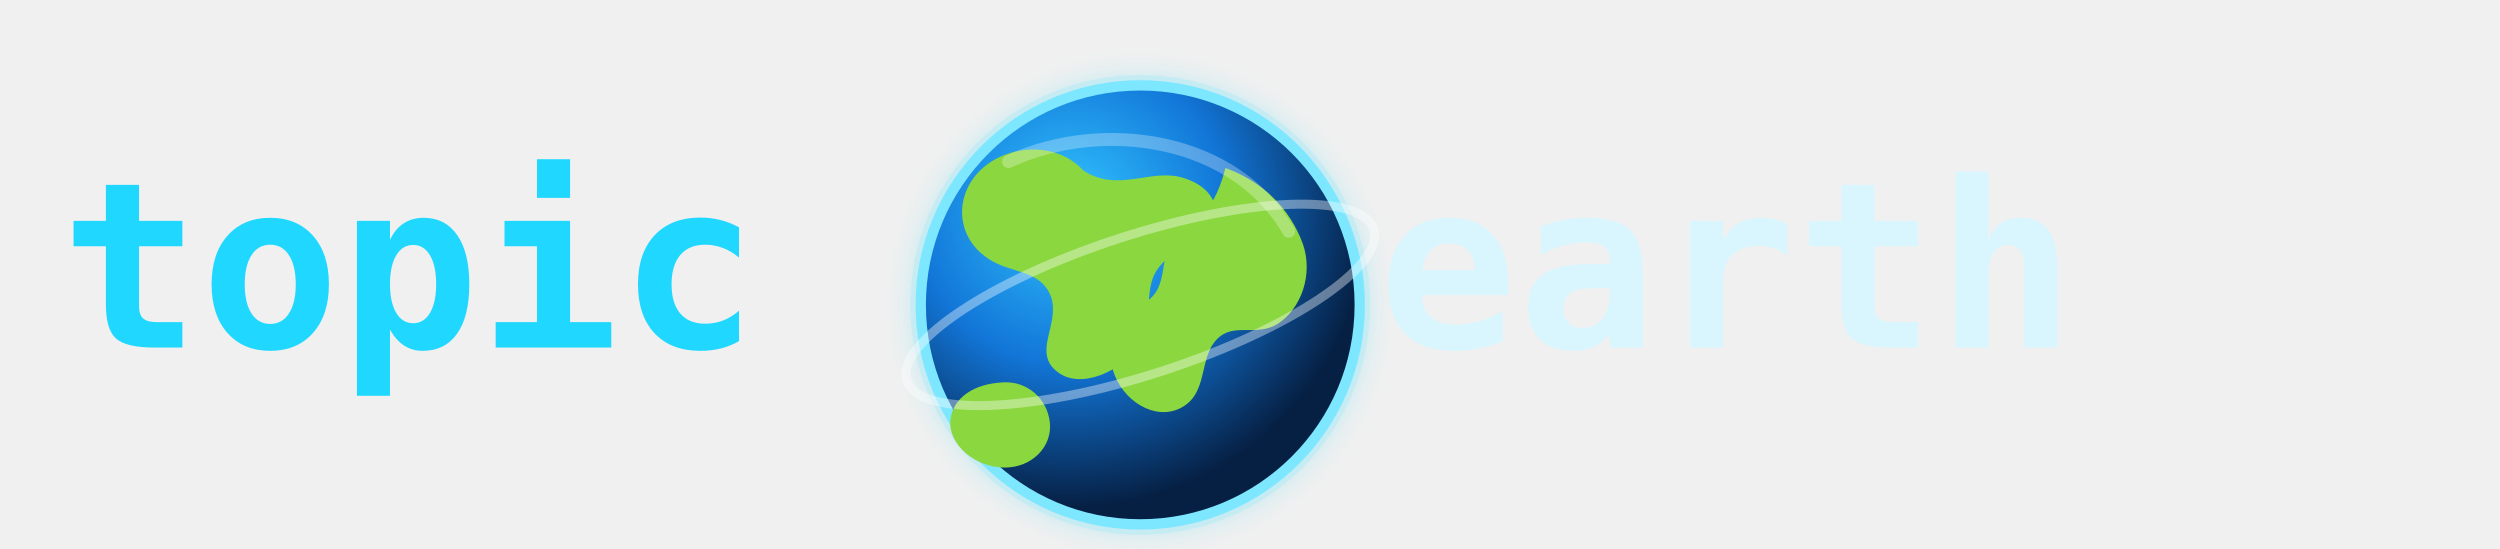
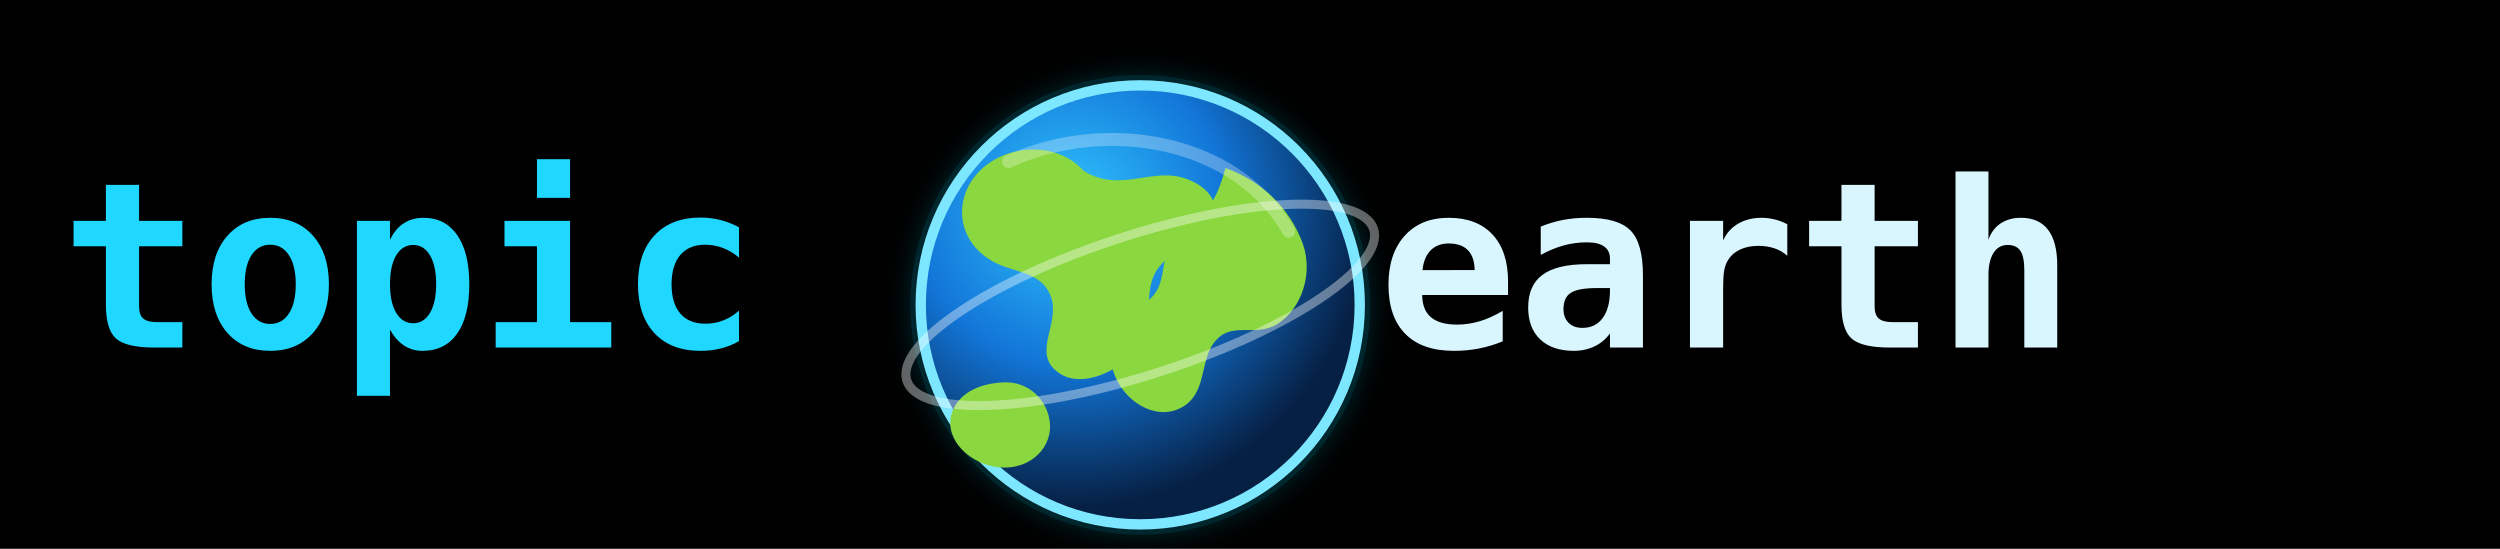
<svg xmlns="http://www.w3.org/2000/svg" width="820" height="180" viewBox="0 0 820 180" role="img">
+   <rect width="820" height="180" fill="#000000" />
  <g transform="translate(20 20)">
    <text x="0" y="94" fill="#20d8ff" font-size="76" style="font-family: 'Space Mono', Consolas, monospace; font-weight: 700; letter-spacing: 0;">topic</text>
    <defs>
      <radialGradient id="ocean-world" cx="34%" cy="28%" r="68%">
        <stop offset="0" stop-color="#31c5ff" />
        <stop offset="0.52" stop-color="#1276d8" />
        <stop offset="1" stop-color="#062044" />
      </radialGradient>
      <filter id="softGlow" x="-40%" y="-40%" width="180%" height="180%">
        <feGaussianBlur stdDeviation="10" result="blur" />
        <feMerge>
          <feMergeNode in="blur" />
          <feMergeNode in="SourceGraphic" />
        </feMerge>
      </filter>
    </defs>
    <g transform="translate(354 80) scale(0.4235294) translate(-256 -256)">
      <circle cx="256" cy="256" r="178" fill="#00d5ff" opacity="0.18" filter="url(#softGlow)" />
      <circle cx="256" cy="256" r="170" fill="url(#ocean-world)" stroke="#7de7ff" stroke-width="8" />
      <g transform="rotate(0 256 256)">
        <g class="continents" fill="#8bd73f">
          <path d="M212 152c-22-24-62-20-82 2-18 20-16 50 8 66 17 12 41 8 49 30 7 21-15 43 5 58 18 14 50-1 62-20 15-24 2-45 18-63 13-15 35-12 41-33 6-19-10-31-26-35-24-6-49 12-75-5z" />
          <path d="M322 150c28 10 50 31 60 59 8 23-1 50-20 62-17 10-34-2-47 12-14 15-6 42-28 53-20 10-45-6-52-29-8-25 7-41 25-53 20-13 8-35 25-54 11-13 26-8 37-50z" />
          <path d="M150 316c19-1 34 13 36 31 2 19-14 35-35 35-23 0-44-18-42-37 2-17 18-28 41-29z" />
        </g>
      </g>
      <ellipse cx="256" cy="256" rx="190" ry="54" fill="none" stroke="rgba(255,255,255,0.38)" stroke-width="7" transform="rotate(-18 256 256)" />
      <path d="M154 145c74-34 176-18 217 54" fill="none" stroke="#fff" stroke-width="10" stroke-linecap="round" opacity="0.28" />
    </g>
    <text x="432" y="94" fill="#d9f6ff" font-size="76" style="font-family: 'Space Mono', Consolas, monospace; font-weight: 700; letter-spacing: 0;">earth</text>
  </g>
</svg>
